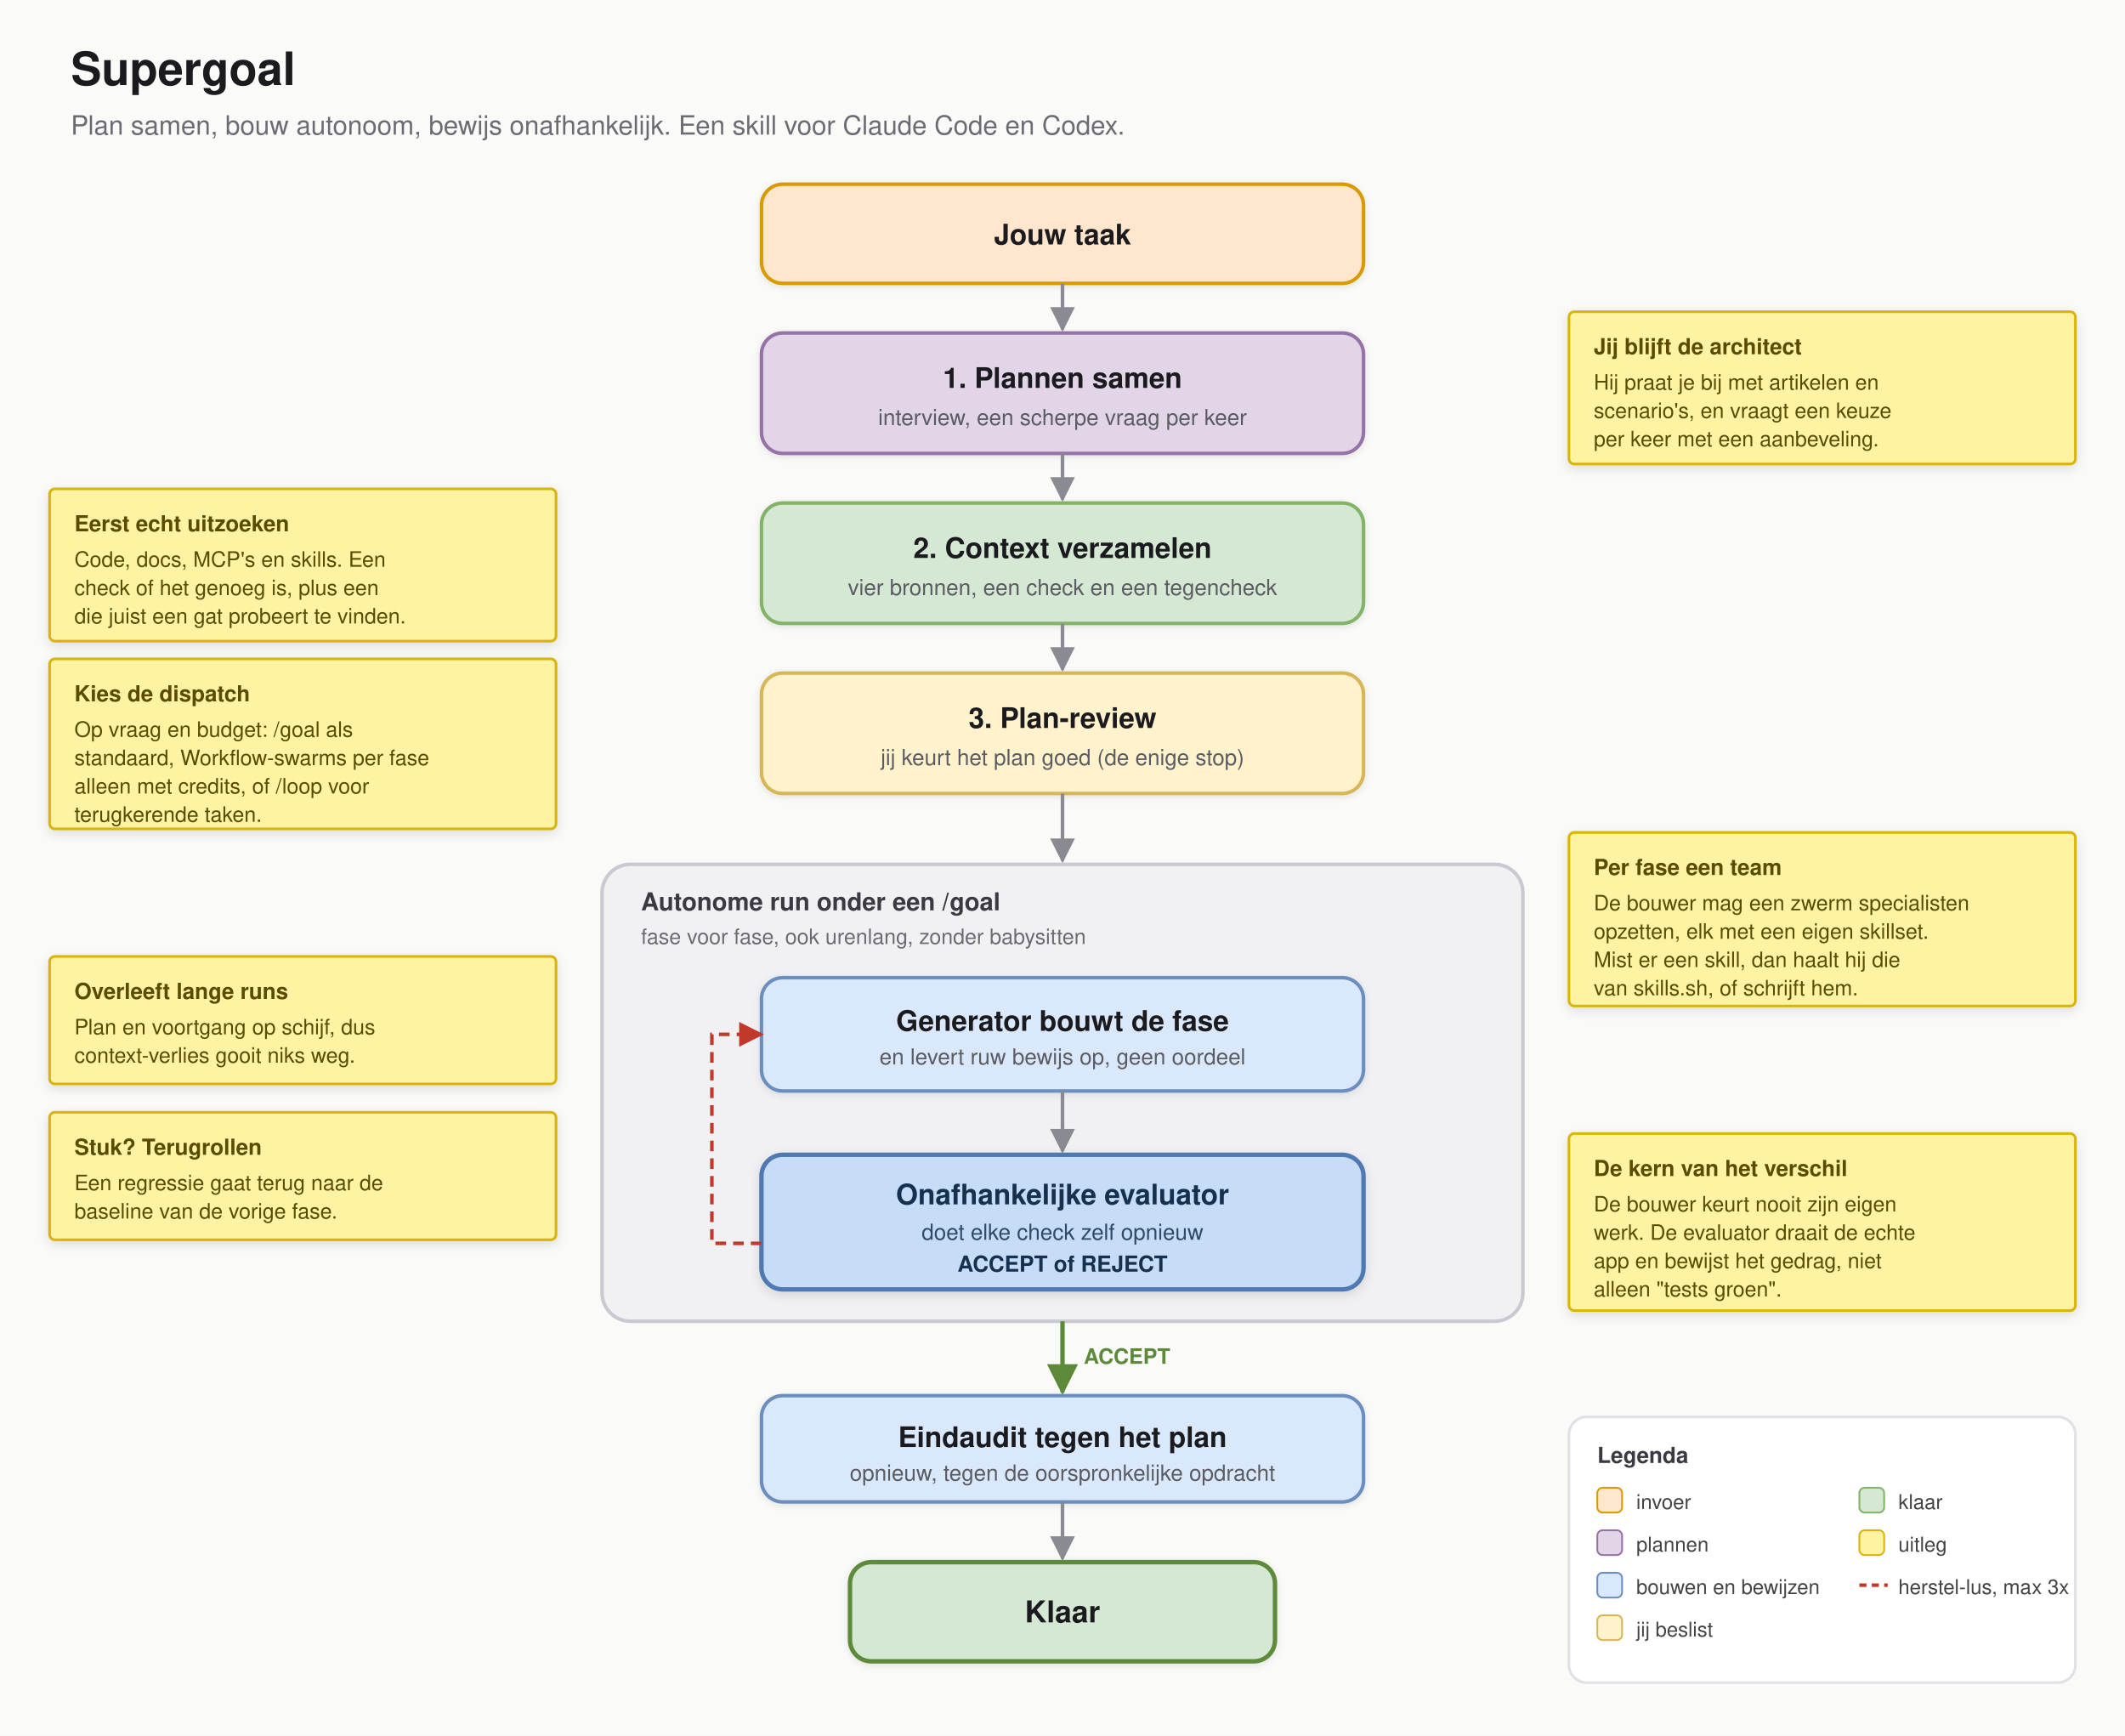
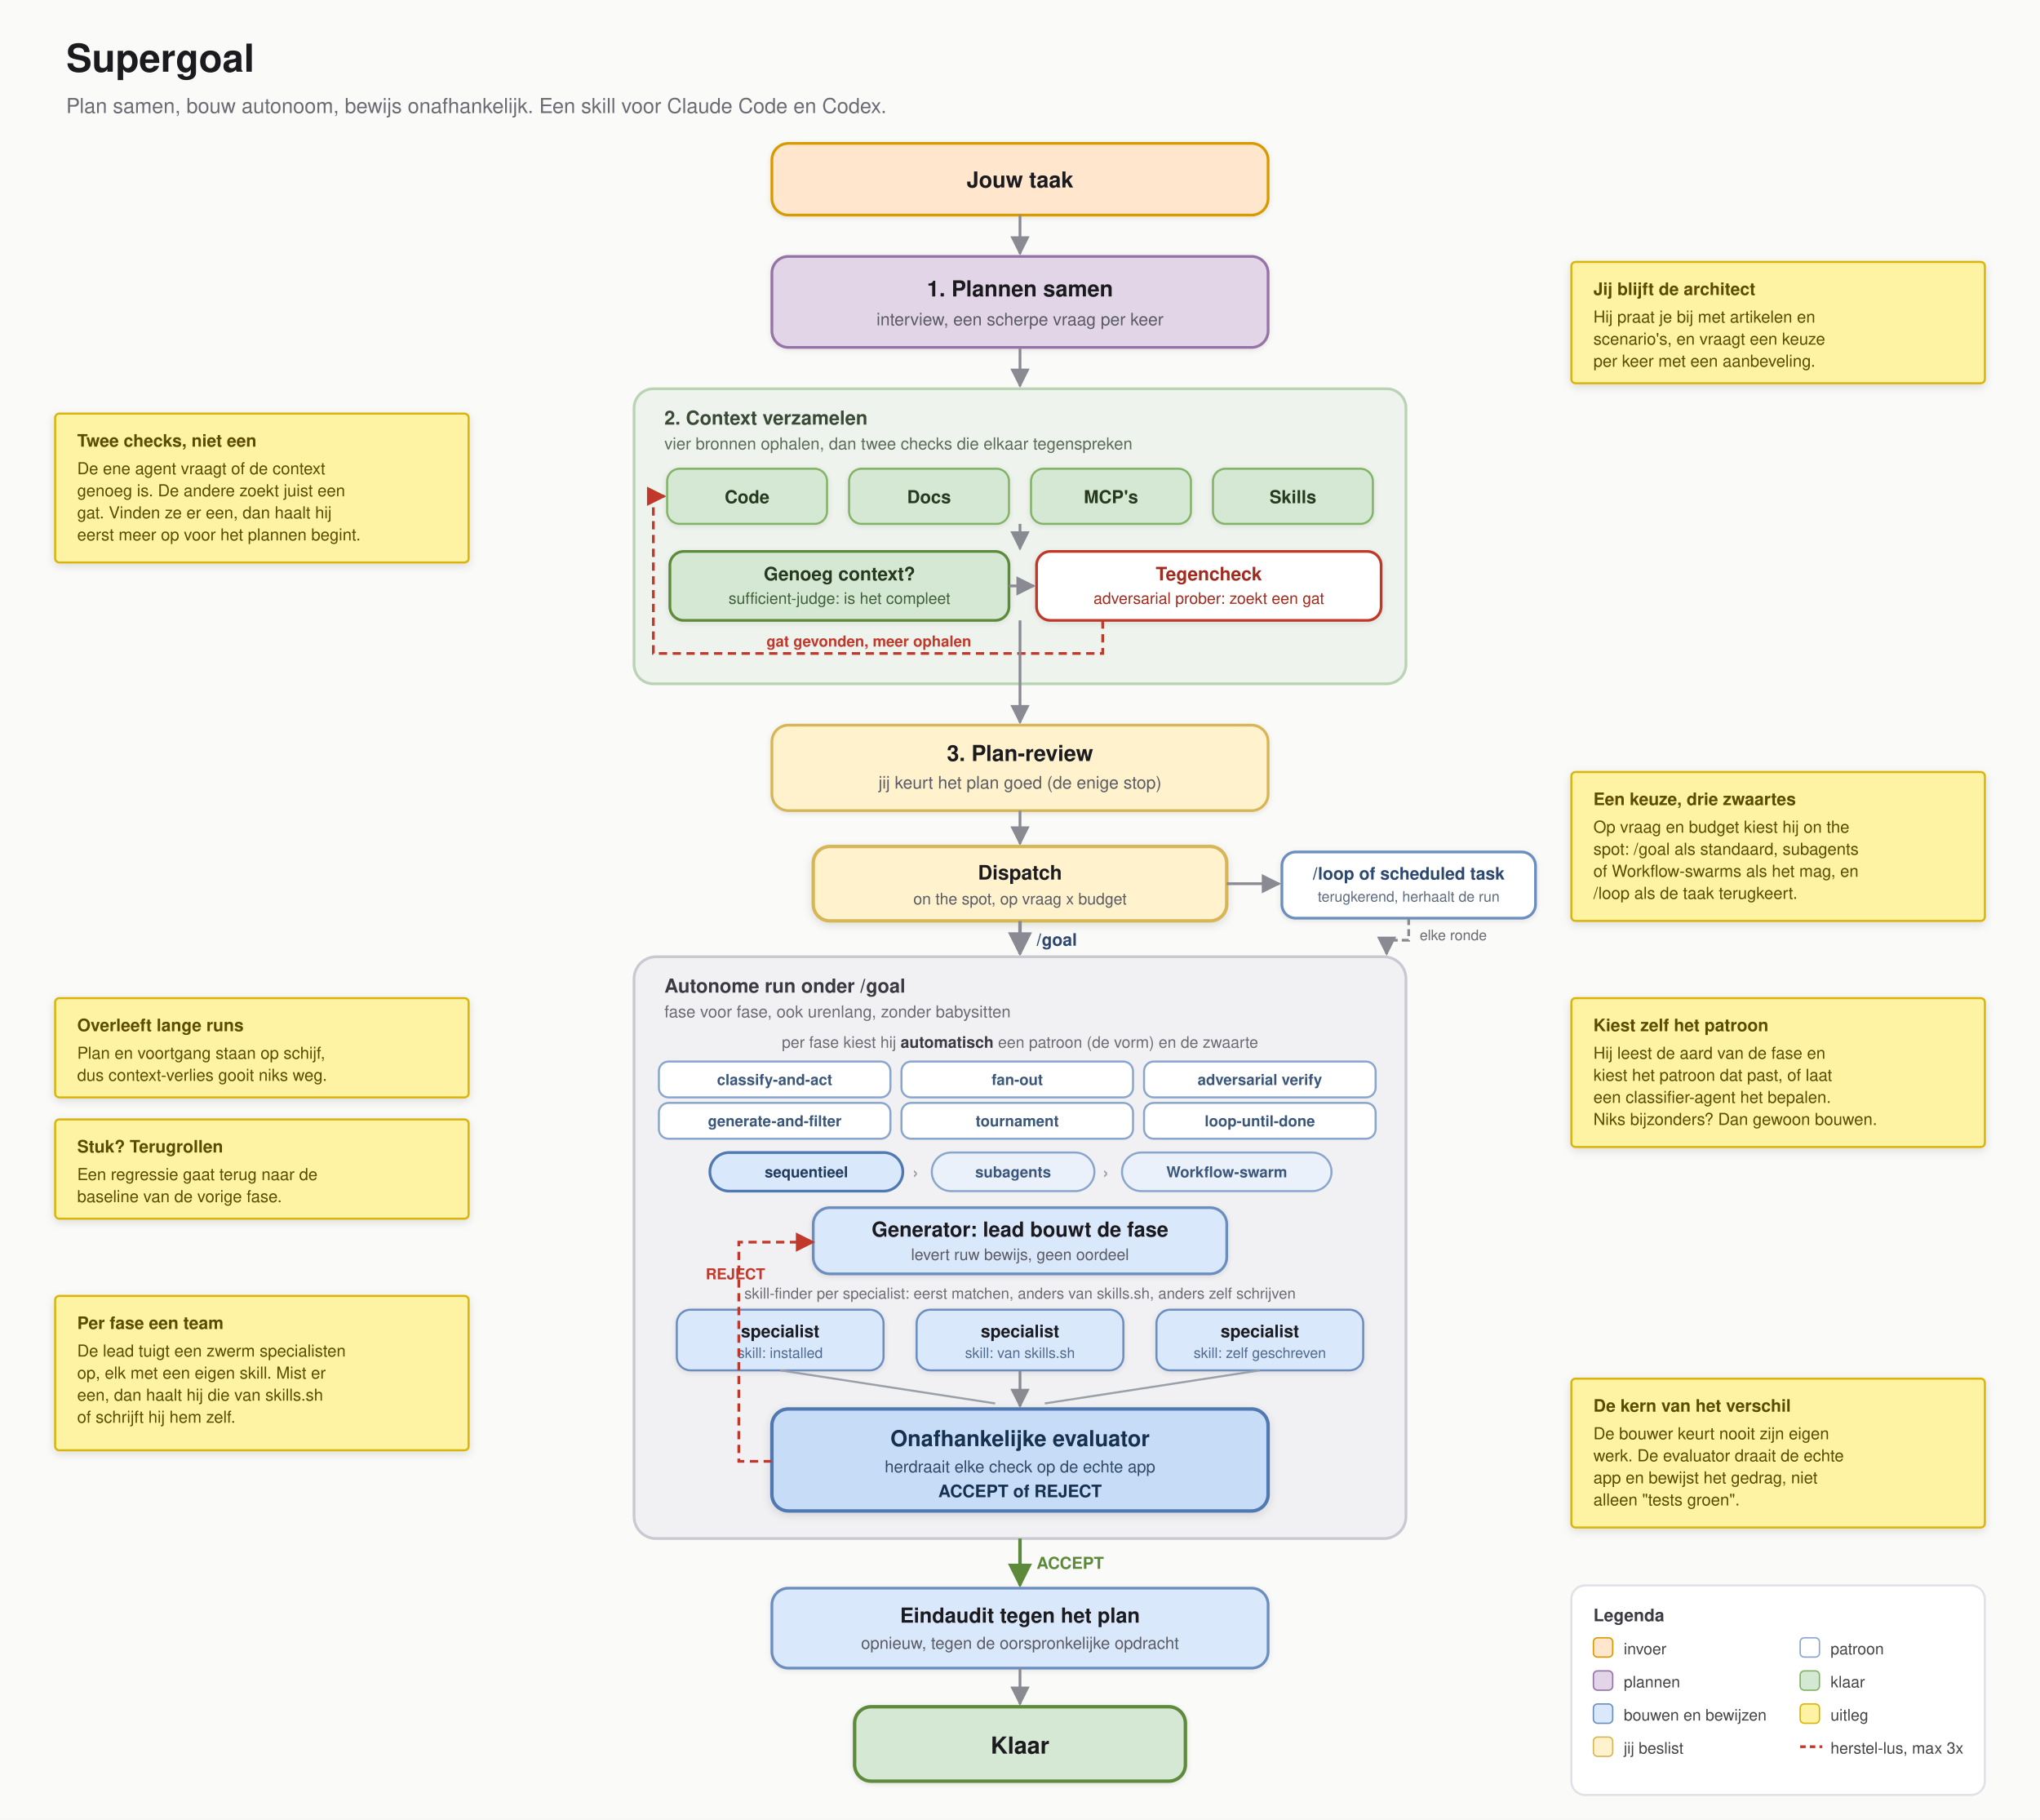
- <svg xmlns="http://www.w3.org/2000/svg" viewBox="0 0 1200 980" font-family="-apple-system, BlinkMacSystemFont, Segoe UI, Helvetica, Arial, sans-serif">
+ <svg xmlns="http://www.w3.org/2000/svg" viewBox="0 0 1480 1320" font-family="-apple-system, BlinkMacSystemFont, Segoe UI, Helvetica, Arial, sans-serif">
  <defs>
    <marker id="a" viewBox="0 0 10 10" refX="9" refY="5" markerWidth="7" markerHeight="7" orient="auto">
      <path d="M0,0 L10,5 L0,10 z" fill="#8a8a93" />
    </marker>
    <marker id="ar" viewBox="0 0 10 10" refX="9" refY="5" markerWidth="7" markerHeight="7" orient="auto">
      <path d="M0,0 L10,5 L0,10 z" fill="#c0392b" />
    </marker>
    <marker id="ag" viewBox="0 0 10 10" refX="9" refY="5" markerWidth="7" markerHeight="7" orient="auto">
      <path d="M0,0 L10,5 L0,10 z" fill="#5d8a3a" />
    </marker>
    <filter id="sh" x="-20%" y="-20%" width="140%" height="140%">
      <feDropShadow dx="0" dy="2" stdDeviation="3" flood-color="#000" flood-opacity="0.12" />
    </filter>
    <filter id="shn" x="-20%" y="-20%" width="140%" height="140%">
      <feDropShadow dx="0" dy="1" stdDeviation="2" flood-color="#000" flood-opacity="0.10" />
    </filter>
  </defs>
-   <rect x="0" y="0" width="1200" height="980" fill="#fafaf9" />
-   <text x="40" y="48" font-size="26" font-weight="700" fill="#1b1b1f">Supergoal</text>
-   <text x="40" y="76" font-size="15" fill="#6b6b73">Plan samen, bouw autonoom, bewijs onafhankelijk. Een skill voor Claude Code en Codex.</text>
-   <rect x="430" y="104" width="340" height="56" rx="12" fill="#FFE6CC" stroke="#D79B00" stroke-width="2" filter="url(#shn)" />
-   <text x="600" y="138" text-anchor="middle" font-size="16" font-weight="600" fill="#1b1b1f">Jouw taak</text>
-   <line x1="600" y1="160" x2="600" y2="186" stroke="#8a8a93" stroke-width="2" marker-end="url(#a)" />
-   <rect x="430" y="188" width="340" height="68" rx="12" fill="#E1D5E7" stroke="#9673A6" stroke-width="2" filter="url(#shn)" />
-   <text x="600" y="219" text-anchor="middle" font-size="16" font-weight="600" fill="#1b1b1f">1. Plannen samen</text>
-   <text x="600" y="240" text-anchor="middle" font-size="12.5" fill="#5b5b63">interview, een scherpe vraag per keer</text>
-   <line x1="600" y1="256" x2="600" y2="282" stroke="#8a8a93" stroke-width="2" marker-end="url(#a)" />
-   <rect x="430" y="284" width="340" height="68" rx="12" fill="#D5E8D4" stroke="#82B366" stroke-width="2" filter="url(#shn)" />
-   <text x="600" y="315" text-anchor="middle" font-size="16" font-weight="600" fill="#1b1b1f">2. Context verzamelen</text>
-   <text x="600" y="336" text-anchor="middle" font-size="12.5" fill="#5b5b63">vier bronnen, een check en een tegencheck</text>
-   <line x1="600" y1="352" x2="600" y2="378" stroke="#8a8a93" stroke-width="2" marker-end="url(#a)" />
-   <rect x="430" y="380" width="340" height="68" rx="12" fill="#FFF2CC" stroke="#D6B656" stroke-width="2" filter="url(#shn)" />
-   <text x="600" y="411" text-anchor="middle" font-size="16" font-weight="600" fill="#1b1b1f">3. Plan-review</text>
-   <text x="600" y="432" text-anchor="middle" font-size="12.5" fill="#5b5b63">jij keurt het plan goed (de enige stop)</text>
-   <line x1="600" y1="448" x2="600" y2="486" stroke="#8a8a93" stroke-width="2" marker-end="url(#a)" />
-   <rect x="340" y="488" width="520" height="258" rx="16" fill="#f1f1f4" stroke="#c9c9d1" stroke-width="2" />
-   <text x="362" y="514" font-size="14" font-weight="700" fill="#3a3a42">Autonome run onder een /goal</text>
-   <text x="362" y="533" font-size="12" fill="#6b6b73">fase voor fase, ook urenlang, zonder babysitten</text>
-   <rect x="430" y="552" width="340" height="64" rx="12" fill="#DAE8FC" stroke="#6C8EBF" stroke-width="2" filter="url(#shn)" />
-   <text x="600" y="582" text-anchor="middle" font-size="16" font-weight="600" fill="#1b1b1f">Generator bouwt de fase</text>
-   <text x="600" y="601" text-anchor="middle" font-size="12.5" fill="#5b5b63">en levert ruw bewijs op, geen oordeel</text>
-   <line x1="600" y1="616" x2="600" y2="650" stroke="#8a8a93" stroke-width="2" marker-end="url(#a)" />
-   <rect x="430" y="652" width="340" height="76" rx="12" fill="#C7DCF7" stroke="#4f79b0" stroke-width="2.5" filter="url(#sh)" />
-   <text x="600" y="680" text-anchor="middle" font-size="16" font-weight="700" fill="#16314f">Onafhankelijke evaluator</text>
-   <text x="600" y="700" text-anchor="middle" font-size="12.5" fill="#314a66">doet elke check zelf opnieuw</text>
-   <text x="600" y="718" text-anchor="middle" font-size="12.5" font-weight="700" fill="#16314f">ACCEPT of REJECT</text>
-   <path d="M 430 702 L 402 702 L 402 584 L 430 584" fill="none" stroke="#c0392b" stroke-width="2" stroke-dasharray="6 4" marker-end="url(#ar)" />
-   <line x1="600" y1="746" x2="600" y2="786" stroke="#5d8a3a" stroke-width="2.5" marker-end="url(#ag)" />
-   <text x="612" y="770" font-size="12" font-weight="600" fill="#5d8a3a">ACCEPT</text>
-   <rect x="430" y="788" width="340" height="60" rx="12" fill="#DAE8FC" stroke="#6C8EBF" stroke-width="2" filter="url(#shn)" />
-   <text x="600" y="817" text-anchor="middle" font-size="16" font-weight="600" fill="#1b1b1f">Eindaudit tegen het plan</text>
-   <text x="600" y="836" text-anchor="middle" font-size="12.5" fill="#5b5b63">opnieuw, tegen de oorspronkelijke opdracht</text>
-   <line x1="600" y1="848" x2="600" y2="880" stroke="#8a8a93" stroke-width="2" marker-end="url(#a)" />
-   <rect x="480" y="882" width="240" height="56" rx="12" fill="#D5E8D4" stroke="#5d8a3a" stroke-width="2.5" filter="url(#shn)" />
-   <text x="600" y="916" text-anchor="middle" font-size="17" font-weight="700" fill="#1b1b1f">Klaar</text>
-   <rect x="28" y="276" width="286" height="86" rx="3" fill="#FEF3A3" stroke="#D9B40A" stroke-width="1.5" filter="url(#sh)" />
-   <text x="42" y="300" font-size="12.5" font-weight="700" fill="#5b4b00">Eerst echt uitzoeken</text>
-   <text x="42" y="320" font-size="12" fill="#5b4b00">Code, docs, MCP's en skills. Een</text>
-   <text x="42" y="336" font-size="12" fill="#5b4b00">check of het genoeg is, plus een</text>
-   <text x="42" y="352" font-size="12" fill="#5b4b00">die juist een gat probeert te vinden.</text>
-   <rect x="28" y="540" width="286" height="72" rx="3" fill="#FEF3A3" stroke="#D9B40A" stroke-width="1.5" filter="url(#sh)" />
-   <text x="42" y="564" font-size="12.5" font-weight="700" fill="#5b4b00">Overleeft lange runs</text>
-   <text x="42" y="584" font-size="12" fill="#5b4b00">Plan en voortgang op schijf, dus</text>
-   <text x="42" y="600" font-size="12" fill="#5b4b00">context-verlies gooit niks weg.</text>
-   <rect x="28" y="628" width="286" height="72" rx="3" fill="#FEF3A3" stroke="#D9B40A" stroke-width="1.5" filter="url(#sh)" />
-   <text x="42" y="652" font-size="12.5" font-weight="700" fill="#5b4b00">Stuk? Terugrollen</text>
-   <text x="42" y="672" font-size="12" fill="#5b4b00">Een regressie gaat terug naar de</text>
-   <text x="42" y="688" font-size="12" fill="#5b4b00">baseline van de vorige fase.</text>
-   <rect x="886" y="176" width="286" height="86" rx="3" fill="#FEF3A3" stroke="#D9B40A" stroke-width="1.5" filter="url(#sh)" />
-   <text x="900" y="200" font-size="12.5" font-weight="700" fill="#5b4b00">Jij blijft de architect</text>
-   <text x="900" y="220" font-size="12" fill="#5b4b00">Hij praat je bij met artikelen en</text>
-   <text x="900" y="236" font-size="12" fill="#5b4b00">scenario's, en vraagt een keuze</text>
-   <text x="900" y="252" font-size="12" fill="#5b4b00">per keer met een aanbeveling.</text>
-   <rect x="886" y="640" width="286" height="100" rx="3" fill="#FEF3A3" stroke="#D9B40A" stroke-width="1.5" filter="url(#sh)" />
-   <text x="900" y="664" font-size="12.5" font-weight="700" fill="#5b4b00">De kern van het verschil</text>
-   <text x="900" y="684" font-size="12" fill="#5b4b00">De bouwer keurt nooit zijn eigen</text>
-   <text x="900" y="700" font-size="12" fill="#5b4b00">werk. De evaluator draait de echte</text>
-   <text x="900" y="716" font-size="12" fill="#5b4b00">app en bewijst het gedrag, niet</text>
-   <text x="900" y="732" font-size="12" fill="#5b4b00">alleen "tests groen".</text>
-   <rect x="28" y="372" width="286" height="96" rx="3" fill="#FEF3A3" stroke="#D9B40A" stroke-width="1.5" filter="url(#sh)" />
-   <text x="42" y="396" font-size="12.5" font-weight="700" fill="#5b4b00">Kies de dispatch</text>
-   <text x="42" y="416" font-size="12" fill="#5b4b00">Op vraag en budget: /goal als</text>
-   <text x="42" y="432" font-size="12" fill="#5b4b00">standaard, Workflow-swarms per fase</text>
-   <text x="42" y="448" font-size="12" fill="#5b4b00">alleen met credits, of /loop voor</text>
-   <text x="42" y="464" font-size="12" fill="#5b4b00">terugkerende taken.</text>
-   <rect x="886" y="470" width="286" height="98" rx="3" fill="#FEF3A3" stroke="#D9B40A" stroke-width="1.5" filter="url(#sh)" />
-   <text x="900" y="494" font-size="12.5" font-weight="700" fill="#5b4b00">Per fase een team</text>
-   <text x="900" y="514" font-size="12" fill="#5b4b00">De bouwer mag een zwerm specialisten</text>
-   <text x="900" y="530" font-size="12" fill="#5b4b00">opzetten, elk met een eigen skillset.</text>
-   <text x="900" y="546" font-size="12" fill="#5b4b00">Mist er een skill, dan haalt hij die</text>
-   <text x="900" y="562" font-size="12" fill="#5b4b00">van skills.sh, of schrijft hem.</text>
-   <rect x="886" y="800" width="286" height="150" rx="10" fill="#ffffff" stroke="#e0e0e6" stroke-width="1.5" />
-   <text x="902" y="826" font-size="12.5" font-weight="700" fill="#3a3a42">Legenda</text>
-   <rect x="902" y="840" width="14" height="14" rx="3" fill="#FFE6CC" stroke="#D79B00" />
-   <text x="924" y="852" font-size="11.5" fill="#444">invoer</text>
-   <rect x="902" y="864" width="14" height="14" rx="3" fill="#E1D5E7" stroke="#9673A6" />
-   <text x="924" y="876" font-size="11.5" fill="#444">plannen</text>
-   <rect x="902" y="888" width="14" height="14" rx="3" fill="#DAE8FC" stroke="#6C8EBF" />
-   <text x="924" y="900" font-size="11.5" fill="#444">bouwen en bewijzen</text>
-   <rect x="902" y="912" width="14" height="14" rx="3" fill="#FFF2CC" stroke="#D6B656" />
-   <text x="924" y="924" font-size="11.5" fill="#444">jij beslist</text>
-   <rect x="1050" y="840" width="14" height="14" rx="3" fill="#D5E8D4" stroke="#82B366" />
-   <text x="1072" y="852" font-size="11.5" fill="#444">klaar</text>
-   <rect x="1050" y="864" width="14" height="14" rx="3" fill="#FEF3A3" stroke="#D9B40A" />
-   <text x="1072" y="876" font-size="11.5" fill="#444">uitleg</text>
-   <line x1="1050" y1="895" x2="1066" y2="895" stroke="#c0392b" stroke-width="2" stroke-dasharray="4 3" />
-   <text x="1072" y="900" font-size="11.5" fill="#444">herstel-lus, max 3x</text>
+   <rect x="0" y="0" width="1480" height="1320" fill="#fafaf9" />
+   <text x="48" y="52" font-size="28" font-weight="700" fill="#1b1b1f">Supergoal</text>
+   <text x="48" y="82" font-size="15" fill="#6b6b73">Plan samen, bouw autonoom, bewijs onafhankelijk. Een skill voor Claude Code en Codex.</text>
+   <rect x="560" y="104" width="360" height="52" rx="12" fill="#FFE6CC" stroke="#D79B00" stroke-width="2" filter="url(#shn)" />
+   <text x="740" y="136" text-anchor="middle" font-size="16" font-weight="600" fill="#1b1b1f">Jouw taak</text>
+   <line x1="740" y1="156" x2="740" y2="184" stroke="#8a8a93" stroke-width="2" marker-end="url(#a)" />
+   <rect x="560" y="186" width="360" height="66" rx="12" fill="#E1D5E7" stroke="#9673A6" stroke-width="2" filter="url(#shn)" />
+   <text x="740" y="215" text-anchor="middle" font-size="16" font-weight="600" fill="#1b1b1f">1. Plannen samen</text>
+   <text x="740" y="236" text-anchor="middle" font-size="12.5" fill="#5b5b63">interview, een scherpe vraag per keer</text>
+   <line x1="740" y1="252" x2="740" y2="280" stroke="#8a8a93" stroke-width="2" marker-end="url(#a)" />
+   <rect x="460" y="282" width="560" height="214" rx="14" fill="#eef4ed" stroke="#b9d3b4" stroke-width="2" />
+   <text x="482" y="308" font-size="14" font-weight="700" fill="#3a4a37">2. Context verzamelen</text>
+   <text x="482" y="326" font-size="12" fill="#5b6b58">vier bronnen ophalen, dan twee checks die elkaar tegenspreken</text>
+   <rect x="484" y="340" width="116" height="40" rx="9" fill="#D5E8D4" stroke="#82B366" stroke-width="1.5" filter="url(#shn)" />
+   <text x="542" y="365" text-anchor="middle" font-size="13" font-weight="600" fill="#28391f">Code</text>
+   <rect x="616" y="340" width="116" height="40" rx="9" fill="#D5E8D4" stroke="#82B366" stroke-width="1.5" filter="url(#shn)" />
+   <text x="674" y="365" text-anchor="middle" font-size="13" font-weight="600" fill="#28391f">Docs</text>
+   <rect x="748" y="340" width="116" height="40" rx="9" fill="#D5E8D4" stroke="#82B366" stroke-width="1.5" filter="url(#shn)" />
+   <text x="806" y="365" text-anchor="middle" font-size="13" font-weight="600" fill="#28391f">MCP's</text>
+   <rect x="880" y="340" width="116" height="40" rx="9" fill="#D5E8D4" stroke="#82B366" stroke-width="1.5" filter="url(#shn)" />
+   <text x="938" y="365" text-anchor="middle" font-size="13" font-weight="600" fill="#28391f">Skills</text>
+   <line x1="740" y1="380" x2="740" y2="398" stroke="#8a8a93" stroke-width="2" marker-end="url(#a)" />
+   <rect x="486" y="400" width="246" height="50" rx="10" fill="#D5E8D4" stroke="#5d8a3a" stroke-width="2" filter="url(#shn)" />
+   <text x="609" y="421" text-anchor="middle" font-size="13.5" font-weight="700" fill="#28391f">Genoeg context?</text>
+   <text x="609" y="438" text-anchor="middle" font-size="11.5" fill="#41603a">sufficient-judge: is het compleet</text>
+   <rect x="752" y="400" width="250" height="50" rx="10" fill="#ffffff" stroke="#c0392b" stroke-width="2" filter="url(#shn)" />
+   <text x="877" y="421" text-anchor="middle" font-size="13.5" font-weight="700" fill="#a02c20">Tegencheck</text>
+   <text x="877" y="438" text-anchor="middle" font-size="11.5" fill="#a02c20">adversarial prober: zoekt een gat</text>
+   <line x1="732" y1="425" x2="750" y2="425" stroke="#8a8a93" stroke-width="2" marker-end="url(#a)" />
+   <path d="M 800 450 L 800 474 L 474 474 L 474 360 L 482 360" fill="none" stroke="#c0392b" stroke-width="2" stroke-dasharray="6 4" marker-end="url(#ar)" />
+   <text x="556" y="469" font-size="11" font-weight="600" fill="#c0392b">gat gevonden, meer ophalen</text>
+   <line x1="740" y1="450" x2="740" y2="524" stroke="#8a8a93" stroke-width="2" marker-end="url(#a)" />
+   <rect x="560" y="526" width="360" height="62" rx="12" fill="#FFF2CC" stroke="#D6B656" stroke-width="2" filter="url(#shn)" />
+   <text x="740" y="552" text-anchor="middle" font-size="16" font-weight="600" fill="#1b1b1f">3. Plan-review</text>
+   <text x="740" y="572" text-anchor="middle" font-size="12.5" fill="#5b5b63">jij keurt het plan goed (de enige stop)</text>
+   <line x1="740" y1="588" x2="740" y2="612" stroke="#8a8a93" stroke-width="2" marker-end="url(#a)" />
+   <rect x="590" y="614" width="300" height="54" rx="12" fill="#FFF2CC" stroke="#D6B656" stroke-width="2.5" filter="url(#sh)" />
+   <text x="740" y="638" text-anchor="middle" font-size="14.5" font-weight="700" fill="#1b1b1f">Dispatch</text>
+   <text x="740" y="656" text-anchor="middle" font-size="11.5" fill="#5b5b63">on the spot, op vraag x budget</text>
+   <line x1="890" y1="641" x2="928" y2="641" stroke="#8a8a93" stroke-width="2" marker-end="url(#a)" />
+   <rect x="930" y="618" width="184" height="48" rx="10" fill="#ffffff" stroke="#6C8EBF" stroke-width="2" filter="url(#shn)" />
+   <text x="1022" y="638" text-anchor="middle" font-size="12.5" font-weight="700" fill="#2c4870">/loop of scheduled task</text>
+   <text x="1022" y="654" text-anchor="middle" font-size="10.5" fill="#5b6b80">terugkerend, herhaalt de run</text>
+   <path d="M 1022 666 L 1022 682 L 1006 682 L 1006 692" fill="none" stroke="#8a8a93" stroke-width="2" stroke-dasharray="5 3" marker-end="url(#a)" />
+   <text x="1030" y="682" font-size="10.5" fill="#6b6b73">elke ronde</text>
+   <line x1="740" y1="668" x2="740" y2="692" stroke="#8a8a93" stroke-width="2.5" marker-end="url(#a)" />
+   <text x="752" y="686" font-size="12.5" font-weight="700" fill="#2c4870">/goal</text>
+   <rect x="460" y="694" width="560" height="422" rx="16" fill="#f1f1f4" stroke="#c9c9d1" stroke-width="2" />
+   <text x="482" y="720" font-size="14" font-weight="700" fill="#3a3a42">Autonome run onder /goal</text>
+   <text x="482" y="738" font-size="12" fill="#6b6b73">fase voor fase, ook urenlang, zonder babysitten</text>
+   <text x="740" y="760" text-anchor="middle" font-size="11.5" fill="#6b6b73">per fase kiest hij <tspan font-weight="700" fill="#3a3a42">automatisch</tspan> een patroon (de vorm) en de zwaarte</text>
+   <rect x="478" y="770" width="168" height="26" rx="7" fill="#ffffff" stroke="#8aa6cc" stroke-width="1.5" />
+   <text x="562" y="787" text-anchor="middle" font-size="11" font-weight="600" fill="#3a567a">classify-and-act</text>
+   <rect x="654" y="770" width="168" height="26" rx="7" fill="#ffffff" stroke="#8aa6cc" stroke-width="1.5" />
+   <text x="738" y="787" text-anchor="middle" font-size="11" font-weight="600" fill="#3a567a">fan-out</text>
+   <rect x="830" y="770" width="168" height="26" rx="7" fill="#ffffff" stroke="#8aa6cc" stroke-width="1.5" />
+   <text x="914" y="787" text-anchor="middle" font-size="11" font-weight="600" fill="#3a567a">adversarial verify</text>
+   <rect x="478" y="800" width="168" height="26" rx="7" fill="#ffffff" stroke="#8aa6cc" stroke-width="1.5" />
+   <text x="562" y="817" text-anchor="middle" font-size="11" font-weight="600" fill="#3a567a">generate-and-filter</text>
+   <rect x="654" y="800" width="168" height="26" rx="7" fill="#ffffff" stroke="#8aa6cc" stroke-width="1.5" />
+   <text x="738" y="817" text-anchor="middle" font-size="11" font-weight="600" fill="#3a567a">tournament</text>
+   <rect x="830" y="800" width="168" height="26" rx="7" fill="#ffffff" stroke="#8aa6cc" stroke-width="1.5" />
+   <text x="914" y="817" text-anchor="middle" font-size="11" font-weight="600" fill="#3a567a">loop-until-done</text>
+   <rect x="515" y="836" width="140" height="28" rx="14" fill="#DAE8FC" stroke="#4f79b0" stroke-width="2" />
+   <text x="585" y="854" text-anchor="middle" font-size="11" font-weight="700" fill="#1f3a5c">sequentieel</text>
+   <text x="662" y="855" font-size="13" font-weight="700" fill="#9aa0a8">›</text>
+   <rect x="676" y="836" width="118" height="28" rx="14" fill="#eaf1fb" stroke="#8aa6cc" stroke-width="1.5" />
+   <text x="735" y="854" text-anchor="middle" font-size="11" font-weight="600" fill="#3a567a">subagents</text>
+   <text x="800" y="855" font-size="13" font-weight="700" fill="#9aa0a8">›</text>
+   <rect x="814" y="836" width="152" height="28" rx="14" fill="#eaf1fb" stroke="#8aa6cc" stroke-width="1.5" />
+   <text x="890" y="854" text-anchor="middle" font-size="11" font-weight="600" fill="#3a567a">Workflow-swarm</text>
+   <rect x="590" y="876" width="300" height="48" rx="12" fill="#DAE8FC" stroke="#6C8EBF" stroke-width="2" filter="url(#shn)" />
+   <text x="740" y="897" text-anchor="middle" font-size="15" font-weight="700" fill="#1b1b1f">Generator: lead bouwt de fase</text>
+   <text x="740" y="914" text-anchor="middle" font-size="11.5" fill="#5b5b63">levert ruw bewijs, geen oordeel</text>
+   <text x="740" y="942" text-anchor="middle" font-size="11" fill="#6b6b73">skill-finder per specialist: eerst matchen, anders van skills.sh, anders zelf schrijven</text>
+   <rect x="491" y="950" width="150" height="44" rx="10" fill="#DAE8FC" stroke="#6C8EBF" stroke-width="1.5" filter="url(#shn)" />
+   <text x="566" y="970" text-anchor="middle" font-size="12.5" font-weight="600" fill="#1b1b1f">specialist</text>
+   <text x="566" y="985" text-anchor="middle" font-size="10.5" fill="#4f6a8c">skill: installed</text>
+   <rect x="665" y="950" width="150" height="44" rx="10" fill="#DAE8FC" stroke="#6C8EBF" stroke-width="1.5" filter="url(#shn)" />
+   <text x="740" y="970" text-anchor="middle" font-size="12.5" font-weight="600" fill="#1b1b1f">specialist</text>
+   <text x="740" y="985" text-anchor="middle" font-size="10.5" fill="#4f6a8c">skill: van skills.sh</text>
+   <rect x="839" y="950" width="150" height="44" rx="10" fill="#DAE8FC" stroke="#6C8EBF" stroke-width="1.5" filter="url(#shn)" />
+   <text x="914" y="970" text-anchor="middle" font-size="12.5" font-weight="600" fill="#1b1b1f">specialist</text>
+   <text x="914" y="985" text-anchor="middle" font-size="10.5" fill="#4f6a8c">skill: zelf geschreven</text>
+   <line x1="566" y1="994" x2="722" y2="1018" stroke="#9aa0a8" stroke-width="1.5" />
+   <line x1="914" y1="994" x2="758" y2="1018" stroke="#9aa0a8" stroke-width="1.5" />
+   <line x1="740" y1="994" x2="740" y2="1020" stroke="#8a8a93" stroke-width="2" marker-end="url(#a)" />
+   <rect x="560" y="1022" width="360" height="74" rx="12" fill="#C7DCF7" stroke="#4f79b0" stroke-width="2.5" filter="url(#sh)" />
+   <text x="740" y="1049" text-anchor="middle" font-size="16" font-weight="700" fill="#16314f">Onafhankelijke evaluator</text>
+   <text x="740" y="1068" text-anchor="middle" font-size="12" fill="#314a66">herdraait elke check op de echte app</text>
+   <text x="740" y="1086" text-anchor="middle" font-size="12.5" font-weight="700" fill="#16314f">ACCEPT of REJECT</text>
+   <path d="M 560 1060 L 536 1060 L 536 901 L 590 901" fill="none" stroke="#c0392b" stroke-width="2" stroke-dasharray="6 4" marker-end="url(#ar)" />
+   <text x="512" y="928" font-size="11" font-weight="600" fill="#c0392b">REJECT</text>
+   <line x1="740" y1="1116" x2="740" y2="1150" stroke="#5d8a3a" stroke-width="2.5" marker-end="url(#ag)" />
+   <text x="752" y="1138" font-size="12" font-weight="700" fill="#5d8a3a">ACCEPT</text>
+   <rect x="560" y="1152" width="360" height="58" rx="12" fill="#DAE8FC" stroke="#6C8EBF" stroke-width="2" filter="url(#shn)" />
+   <text x="740" y="1177" text-anchor="middle" font-size="15" font-weight="600" fill="#1b1b1f">Eindaudit tegen het plan</text>
+   <text x="740" y="1196" text-anchor="middle" font-size="12" fill="#5b5b63">opnieuw, tegen de oorspronkelijke opdracht</text>
+   <line x1="740" y1="1210" x2="740" y2="1236" stroke="#8a8a93" stroke-width="2" marker-end="url(#a)" />
+   <rect x="620" y="1238" width="240" height="54" rx="12" fill="#D5E8D4" stroke="#5d8a3a" stroke-width="2.5" filter="url(#shn)" />
+   <text x="740" y="1272" text-anchor="middle" font-size="17" font-weight="700" fill="#1b1b1f">Klaar</text>
+   <rect x="40" y="300" width="300" height="108" rx="3" fill="#FEF3A3" stroke="#D9B40A" stroke-width="1.5" filter="url(#sh)" />
+   <text x="56" y="324" font-size="12.5" font-weight="700" fill="#5b4b00">Twee checks, niet een</text>
+   <text x="56" y="344" font-size="12" fill="#5b4b00">De ene agent vraagt of de context</text>
+   <text x="56" y="360" font-size="12" fill="#5b4b00">genoeg is. De andere zoekt juist een</text>
+   <text x="56" y="376" font-size="12" fill="#5b4b00">gat. Vinden ze er een, dan haalt hij</text>
+   <text x="56" y="392" font-size="12" fill="#5b4b00">eerst meer op voor het plannen begint.</text>
+   <rect x="40" y="724" width="300" height="72" rx="3" fill="#FEF3A3" stroke="#D9B40A" stroke-width="1.5" filter="url(#sh)" />
+   <text x="56" y="748" font-size="12.5" font-weight="700" fill="#5b4b00">Overleeft lange runs</text>
+   <text x="56" y="768" font-size="12" fill="#5b4b00">Plan en voortgang staan op schijf,</text>
+   <text x="56" y="784" font-size="12" fill="#5b4b00">dus context-verlies gooit niks weg.</text>
+   <rect x="40" y="812" width="300" height="72" rx="3" fill="#FEF3A3" stroke="#D9B40A" stroke-width="1.5" filter="url(#sh)" />
+   <text x="56" y="836" font-size="12.5" font-weight="700" fill="#5b4b00">Stuk? Terugrollen</text>
+   <text x="56" y="856" font-size="12" fill="#5b4b00">Een regressie gaat terug naar de</text>
+   <text x="56" y="872" font-size="12" fill="#5b4b00">baseline van de vorige fase.</text>
+   <rect x="40" y="940" width="300" height="112" rx="3" fill="#FEF3A3" stroke="#D9B40A" stroke-width="1.5" filter="url(#sh)" />
+   <text x="56" y="964" font-size="12.5" font-weight="700" fill="#5b4b00">Per fase een team</text>
+   <text x="56" y="984" font-size="12" fill="#5b4b00">De lead tuigt een zwerm specialisten</text>
+   <text x="56" y="1000" font-size="12" fill="#5b4b00">op, elk met een eigen skill. Mist er</text>
+   <text x="56" y="1016" font-size="12" fill="#5b4b00">een, dan haalt hij die van skills.sh</text>
+   <text x="56" y="1032" font-size="12" fill="#5b4b00">of schrijft hij hem zelf.</text>
+   <rect x="1140" y="190" width="300" height="88" rx="3" fill="#FEF3A3" stroke="#D9B40A" stroke-width="1.5" filter="url(#sh)" />
+   <text x="1156" y="214" font-size="12.5" font-weight="700" fill="#5b4b00">Jij blijft de architect</text>
+   <text x="1156" y="234" font-size="12" fill="#5b4b00">Hij praat je bij met artikelen en</text>
+   <text x="1156" y="250" font-size="12" fill="#5b4b00">scenario's, en vraagt een keuze</text>
+   <text x="1156" y="266" font-size="12" fill="#5b4b00">per keer met een aanbeveling.</text>
+   <rect x="1140" y="560" width="300" height="108" rx="3" fill="#FEF3A3" stroke="#D9B40A" stroke-width="1.5" filter="url(#sh)" />
+   <text x="1156" y="584" font-size="12.5" font-weight="700" fill="#5b4b00">Een keuze, drie zwaartes</text>
+   <text x="1156" y="604" font-size="12" fill="#5b4b00">Op vraag en budget kiest hij on the</text>
+   <text x="1156" y="620" font-size="12" fill="#5b4b00">spot: /goal als standaard, subagents</text>
+   <text x="1156" y="636" font-size="12" fill="#5b4b00">of Workflow-swarms als het mag, en</text>
+   <text x="1156" y="652" font-size="12" fill="#5b4b00">/loop als de taak terugkeert.</text>
+   <rect x="1140" y="724" width="300" height="108" rx="3" fill="#FEF3A3" stroke="#D9B40A" stroke-width="1.5" filter="url(#sh)" />
+   <text x="1156" y="748" font-size="12.5" font-weight="700" fill="#5b4b00">Kiest zelf het patroon</text>
+   <text x="1156" y="768" font-size="12" fill="#5b4b00">Hij leest de aard van de fase en</text>
+   <text x="1156" y="784" font-size="12" fill="#5b4b00">kiest het patroon dat past, of laat</text>
+   <text x="1156" y="800" font-size="12" fill="#5b4b00">een classifier-agent het bepalen.</text>
+   <text x="1156" y="816" font-size="12" fill="#5b4b00">Niks bijzonders? Dan gewoon bouwen.</text>
+   <rect x="1140" y="1000" width="300" height="108" rx="3" fill="#FEF3A3" stroke="#D9B40A" stroke-width="1.5" filter="url(#sh)" />
+   <text x="1156" y="1024" font-size="12.5" font-weight="700" fill="#5b4b00">De kern van het verschil</text>
+   <text x="1156" y="1044" font-size="12" fill="#5b4b00">De bouwer keurt nooit zijn eigen</text>
+   <text x="1156" y="1060" font-size="12" fill="#5b4b00">werk. De evaluator draait de echte</text>
+   <text x="1156" y="1076" font-size="12" fill="#5b4b00">app en bewijst het gedrag, niet</text>
+   <text x="1156" y="1092" font-size="12" fill="#5b4b00">alleen "tests groen".</text>
+   <rect x="1140" y="1150" width="300" height="152" rx="10" fill="#ffffff" stroke="#e0e0e6" stroke-width="1.5" />
+   <text x="1156" y="1176" font-size="12.5" font-weight="700" fill="#3a3a42">Legenda</text>
+   <rect x="1156" y="1188" width="14" height="14" rx="3" fill="#FFE6CC" stroke="#D79B00" />
+   <text x="1178" y="1200" font-size="11.5" fill="#444">invoer</text>
+   <rect x="1156" y="1212" width="14" height="14" rx="3" fill="#E1D5E7" stroke="#9673A6" />
+   <text x="1178" y="1224" font-size="11.5" fill="#444">plannen</text>
+   <rect x="1156" y="1236" width="14" height="14" rx="3" fill="#DAE8FC" stroke="#6C8EBF" />
+   <text x="1178" y="1248" font-size="11.5" fill="#444">bouwen en bewijzen</text>
+   <rect x="1156" y="1260" width="14" height="14" rx="3" fill="#FFF2CC" stroke="#D6B656" />
+   <text x="1178" y="1272" font-size="11.5" fill="#444">jij beslist</text>
+   <rect x="1306" y="1188" width="14" height="14" rx="3" fill="#ffffff" stroke="#8aa6cc" />
+   <text x="1328" y="1200" font-size="11.5" fill="#444">patroon</text>
+   <rect x="1306" y="1212" width="14" height="14" rx="3" fill="#D5E8D4" stroke="#82B366" />
+   <text x="1328" y="1224" font-size="11.5" fill="#444">klaar</text>
+   <rect x="1306" y="1236" width="14" height="14" rx="3" fill="#FEF3A3" stroke="#D9B40A" />
+   <text x="1328" y="1248" font-size="11.5" fill="#444">uitleg</text>
+   <line x1="1306" y1="1267" x2="1322" y2="1267" stroke="#c0392b" stroke-width="2" stroke-dasharray="4 3" />
+   <text x="1328" y="1272" font-size="11.5" fill="#444">herstel-lus, max 3x</text>
</svg>
